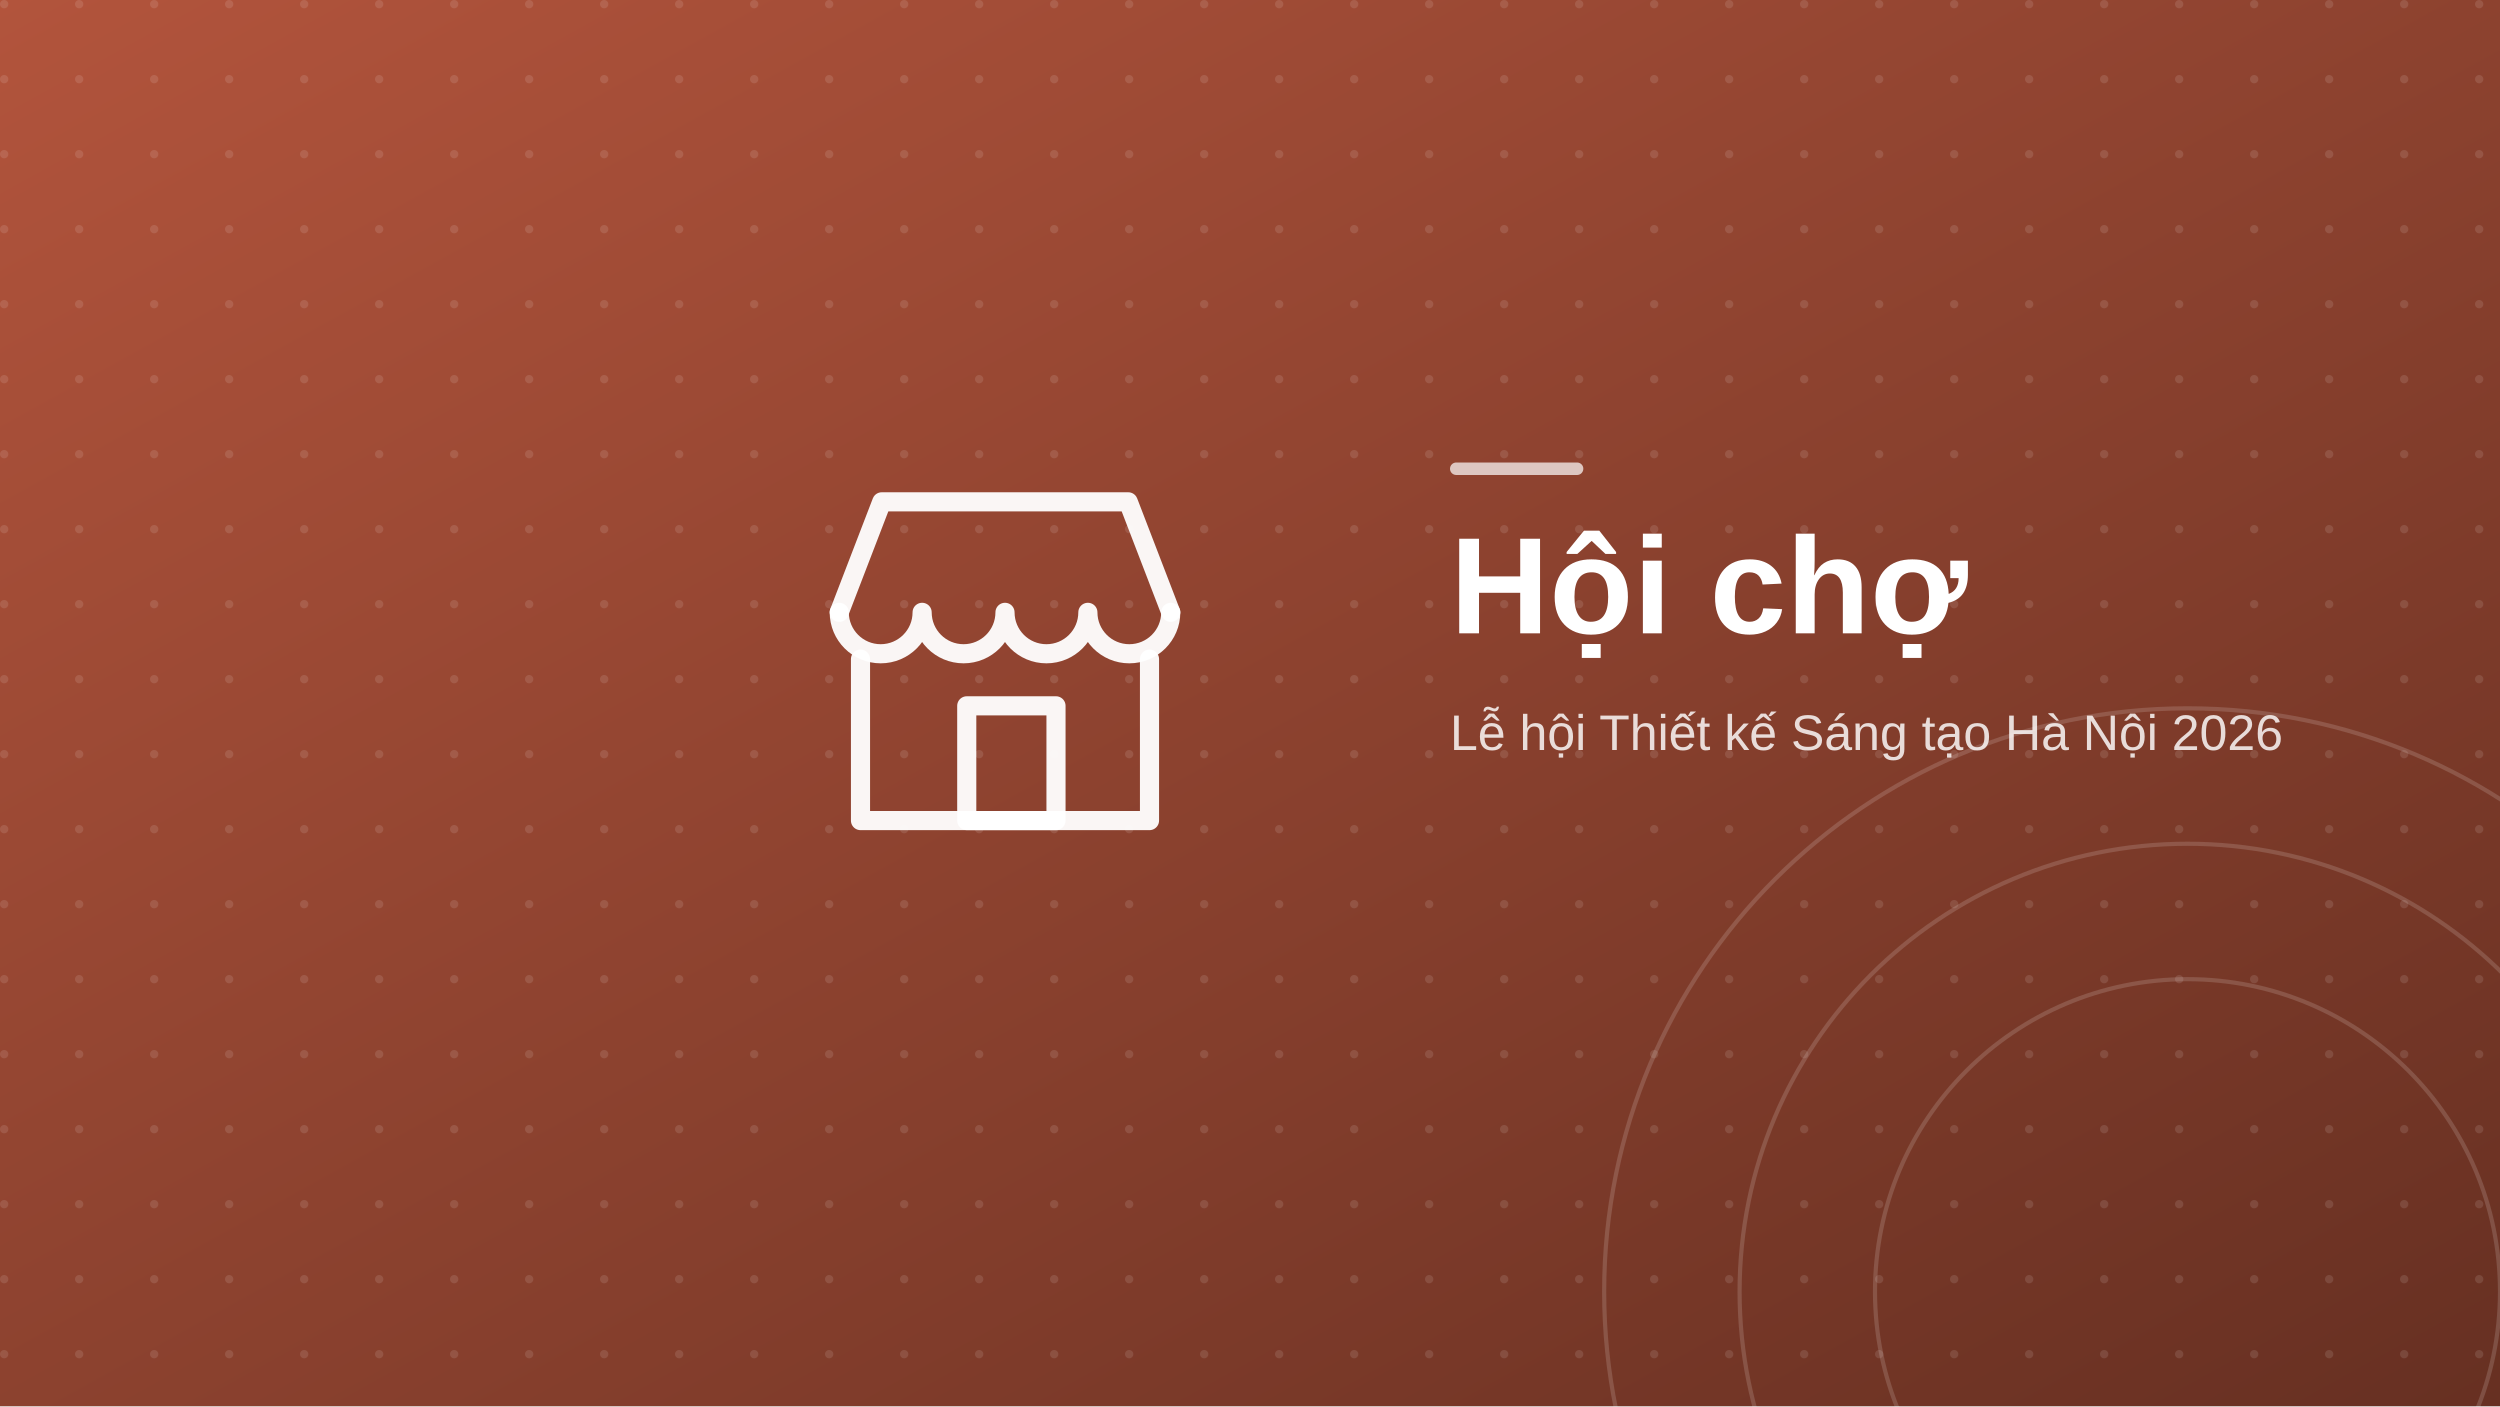
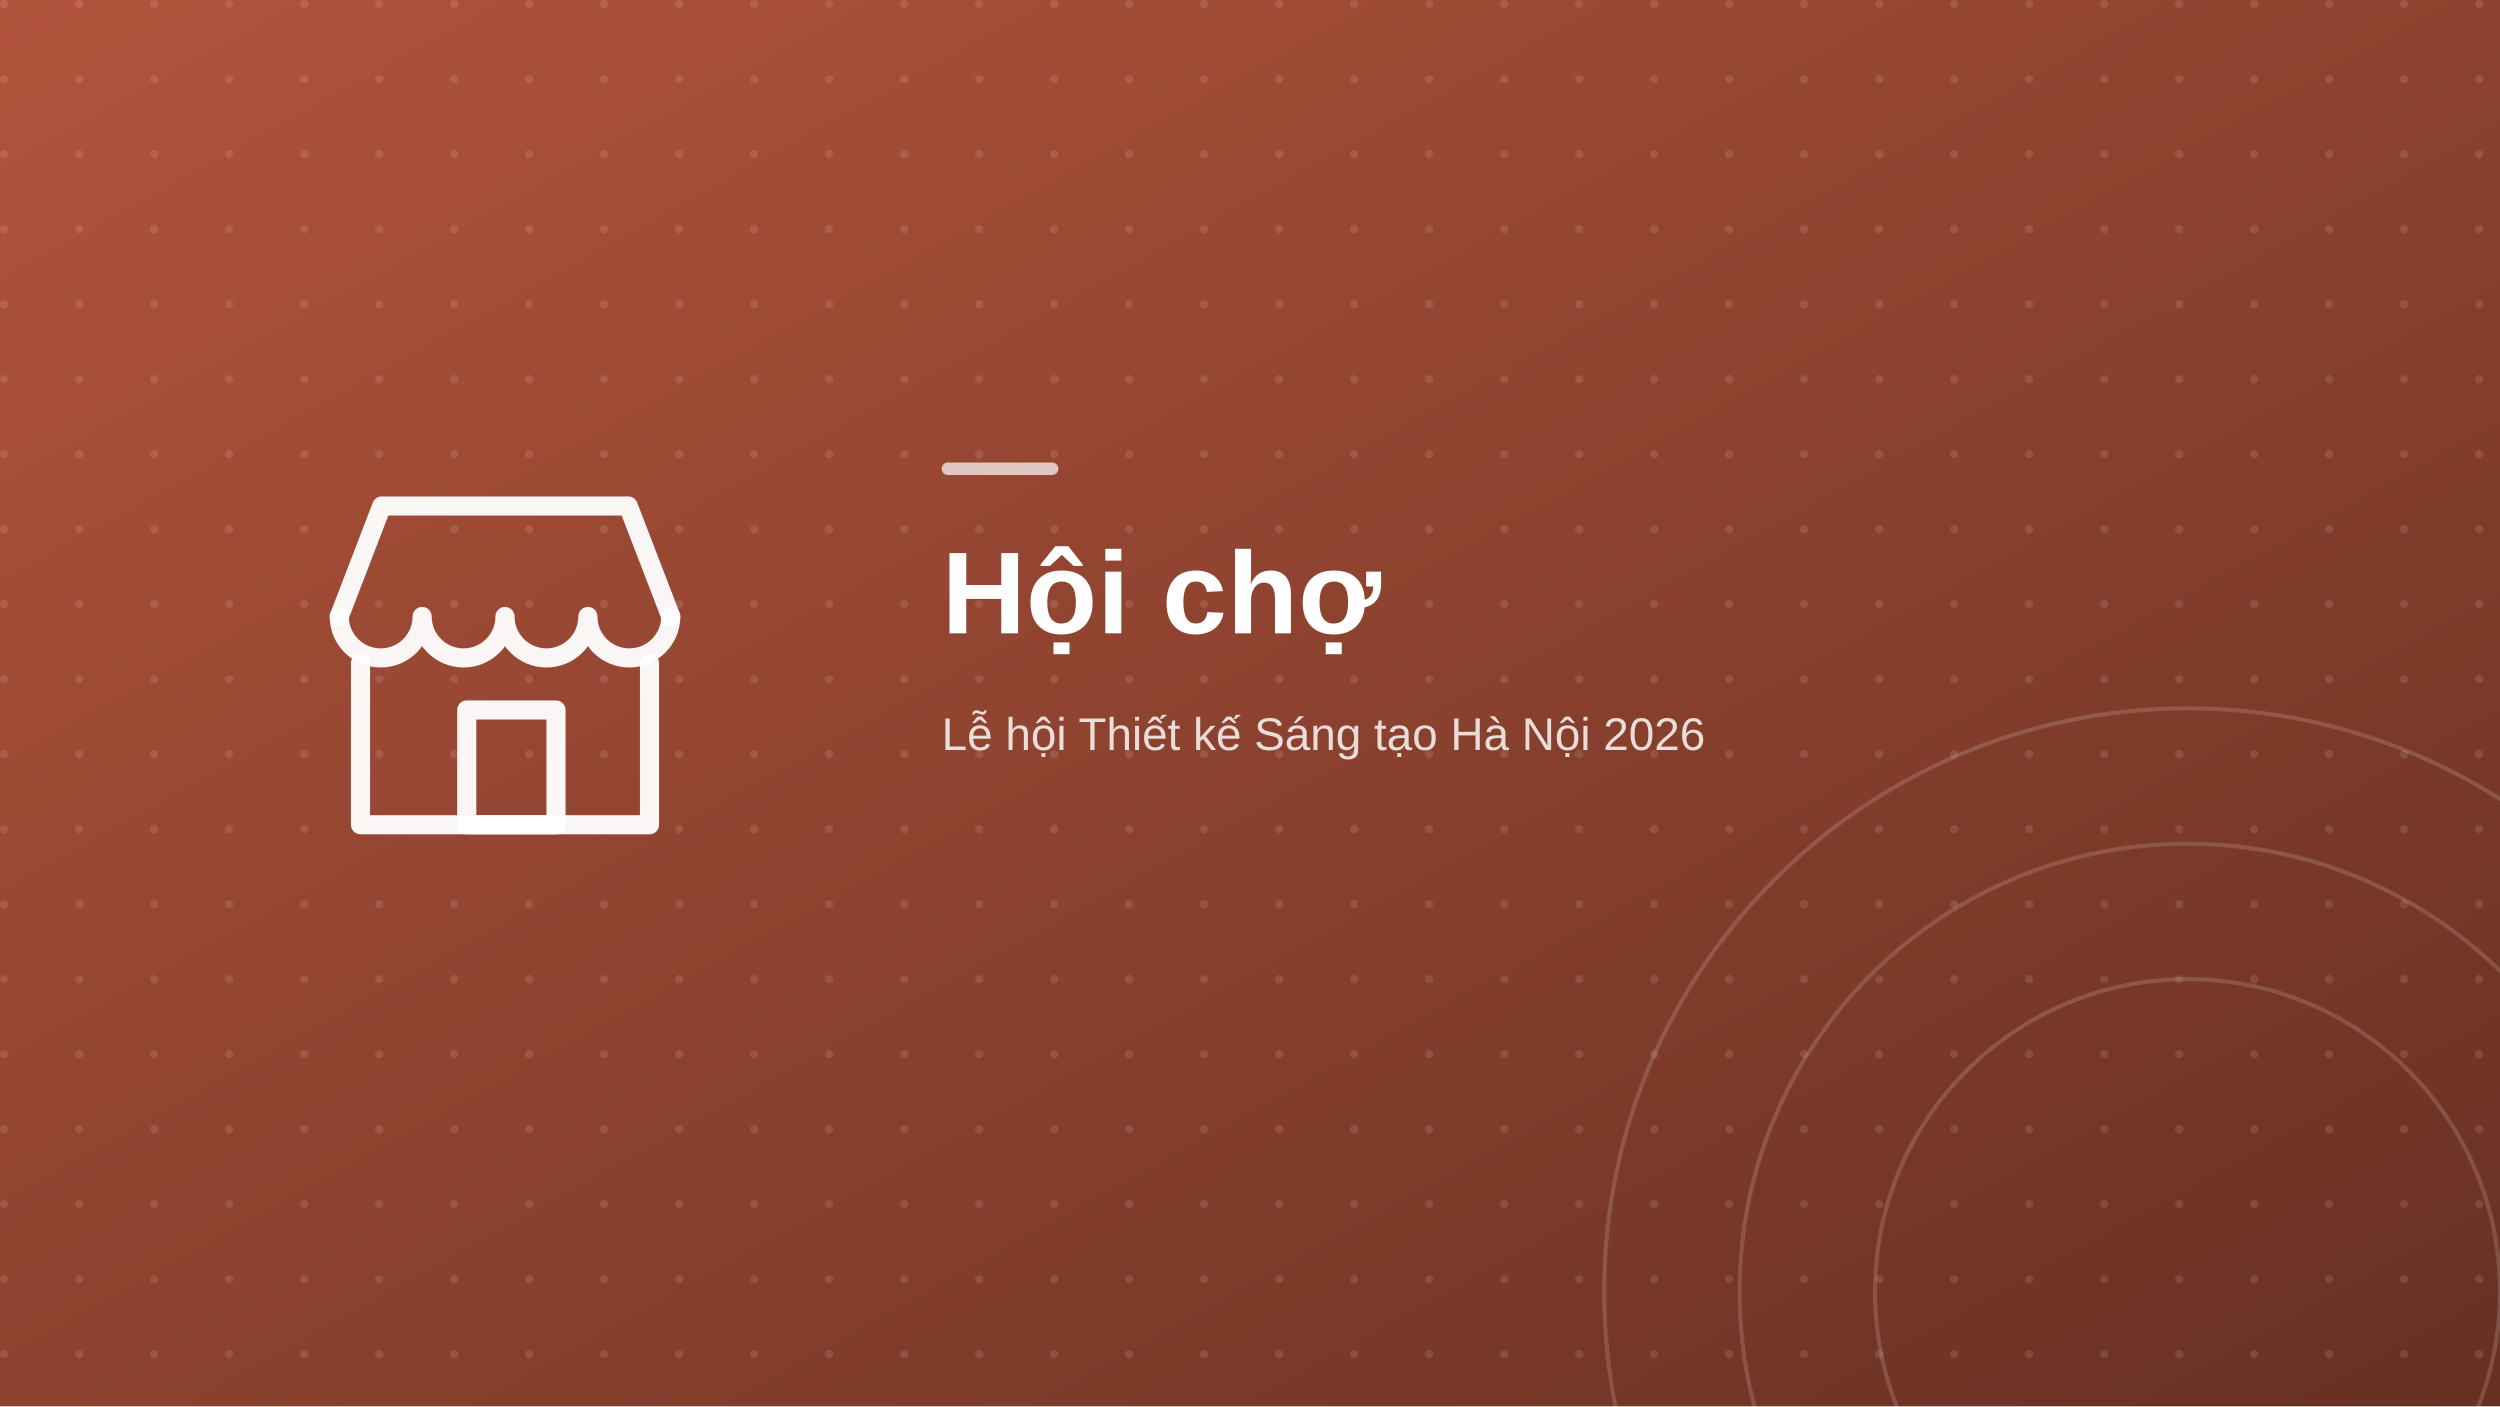
<svg xmlns="http://www.w3.org/2000/svg" viewBox="0 0 1200 675" role="img" aria-label="Hội chợ - Lễ hội Thiết kế Sáng tạo Hà Nội 2026">
  <defs>
    <linearGradient id="bg" x1="0" y1="0" x2="1" y2="1">
      <stop offset="0" stop-color="#b2543c" />
      <stop offset="1" stop-color="#673022" />
    </linearGradient>
    <pattern id="dots" width="36" height="36" patternUnits="userSpaceOnUse">
      <circle cx="2" cy="2" r="2" fill="#ffffff" opacity="0.11" />
    </pattern>
  </defs>
  <rect width="1200" height="675" fill="url(#bg)" />
  <rect width="1200" height="675" fill="url(#dots)" />
  <g fill="none" stroke="#ffffff" stroke-opacity="0.15">
    <circle cx="1050" cy="620" r="150" stroke-width="2" />
    <circle cx="1050" cy="620" r="215" stroke-width="2" />
    <circle cx="1050" cy="620" r="280" stroke-width="2" />
  </g>
-   <g transform="translate(360 196) scale(1.02)" fill="none" stroke="#ffffff" stroke-width="9" stroke-linecap="round" stroke-linejoin="round" stroke-opacity="0.95">
+   <g transform="translate(120 198) scale(1.02)" fill="none" stroke="#ffffff" stroke-width="9" stroke-linecap="round" stroke-linejoin="round" stroke-opacity="0.95">
    <path d="M42 96 L62 44 H178 L198 96" />
    <path d="M42 96 a19.5 19.5 0 0 0 39 0 a19.5 19.5 0 0 0 39 0 a19.5 19.5 0 0 0 39 0 a19.5 19.5 0 0 0 39 0" />
    <path d="M52 118 v76 h136 v-76" />
    <rect x="102" y="140" width="42" height="54" />
  </g>
-   <g transform="translate(696 300)">
-     <rect x="0" y="-78" width="64" height="6" rx="3" fill="#ffffff" opacity="0.7" />
-     <text x="0" y="4" font-family="Helvetica Neue, Arial, sans-serif" font-size="66" font-weight="700" fill="#ffffff">Hội chợ</text>
-     <text x="0" y="60" font-family="Helvetica Neue, Arial, sans-serif" font-size="24" fill="#ffffff" opacity="0.82">Lễ hội Thiết kế Sáng tạo Hà Nội 2026</text>
+   <g transform="translate(452 300)">
+     <rect x="0" y="-78" width="56" height="6" rx="3" fill="#ffffff" opacity="0.7" />
+     <text x="0" y="4" font-family="Helvetica Neue, Arial, sans-serif" font-size="56" font-weight="700" fill="#ffffff">Hội chợ</text>
+     <text x="0" y="60" font-family="Helvetica Neue, Arial, sans-serif" font-size="22" fill="#ffffff" opacity="0.82">Lễ hội Thiết kế Sáng tạo Hà Nội 2026</text>
  </g>
</svg>
